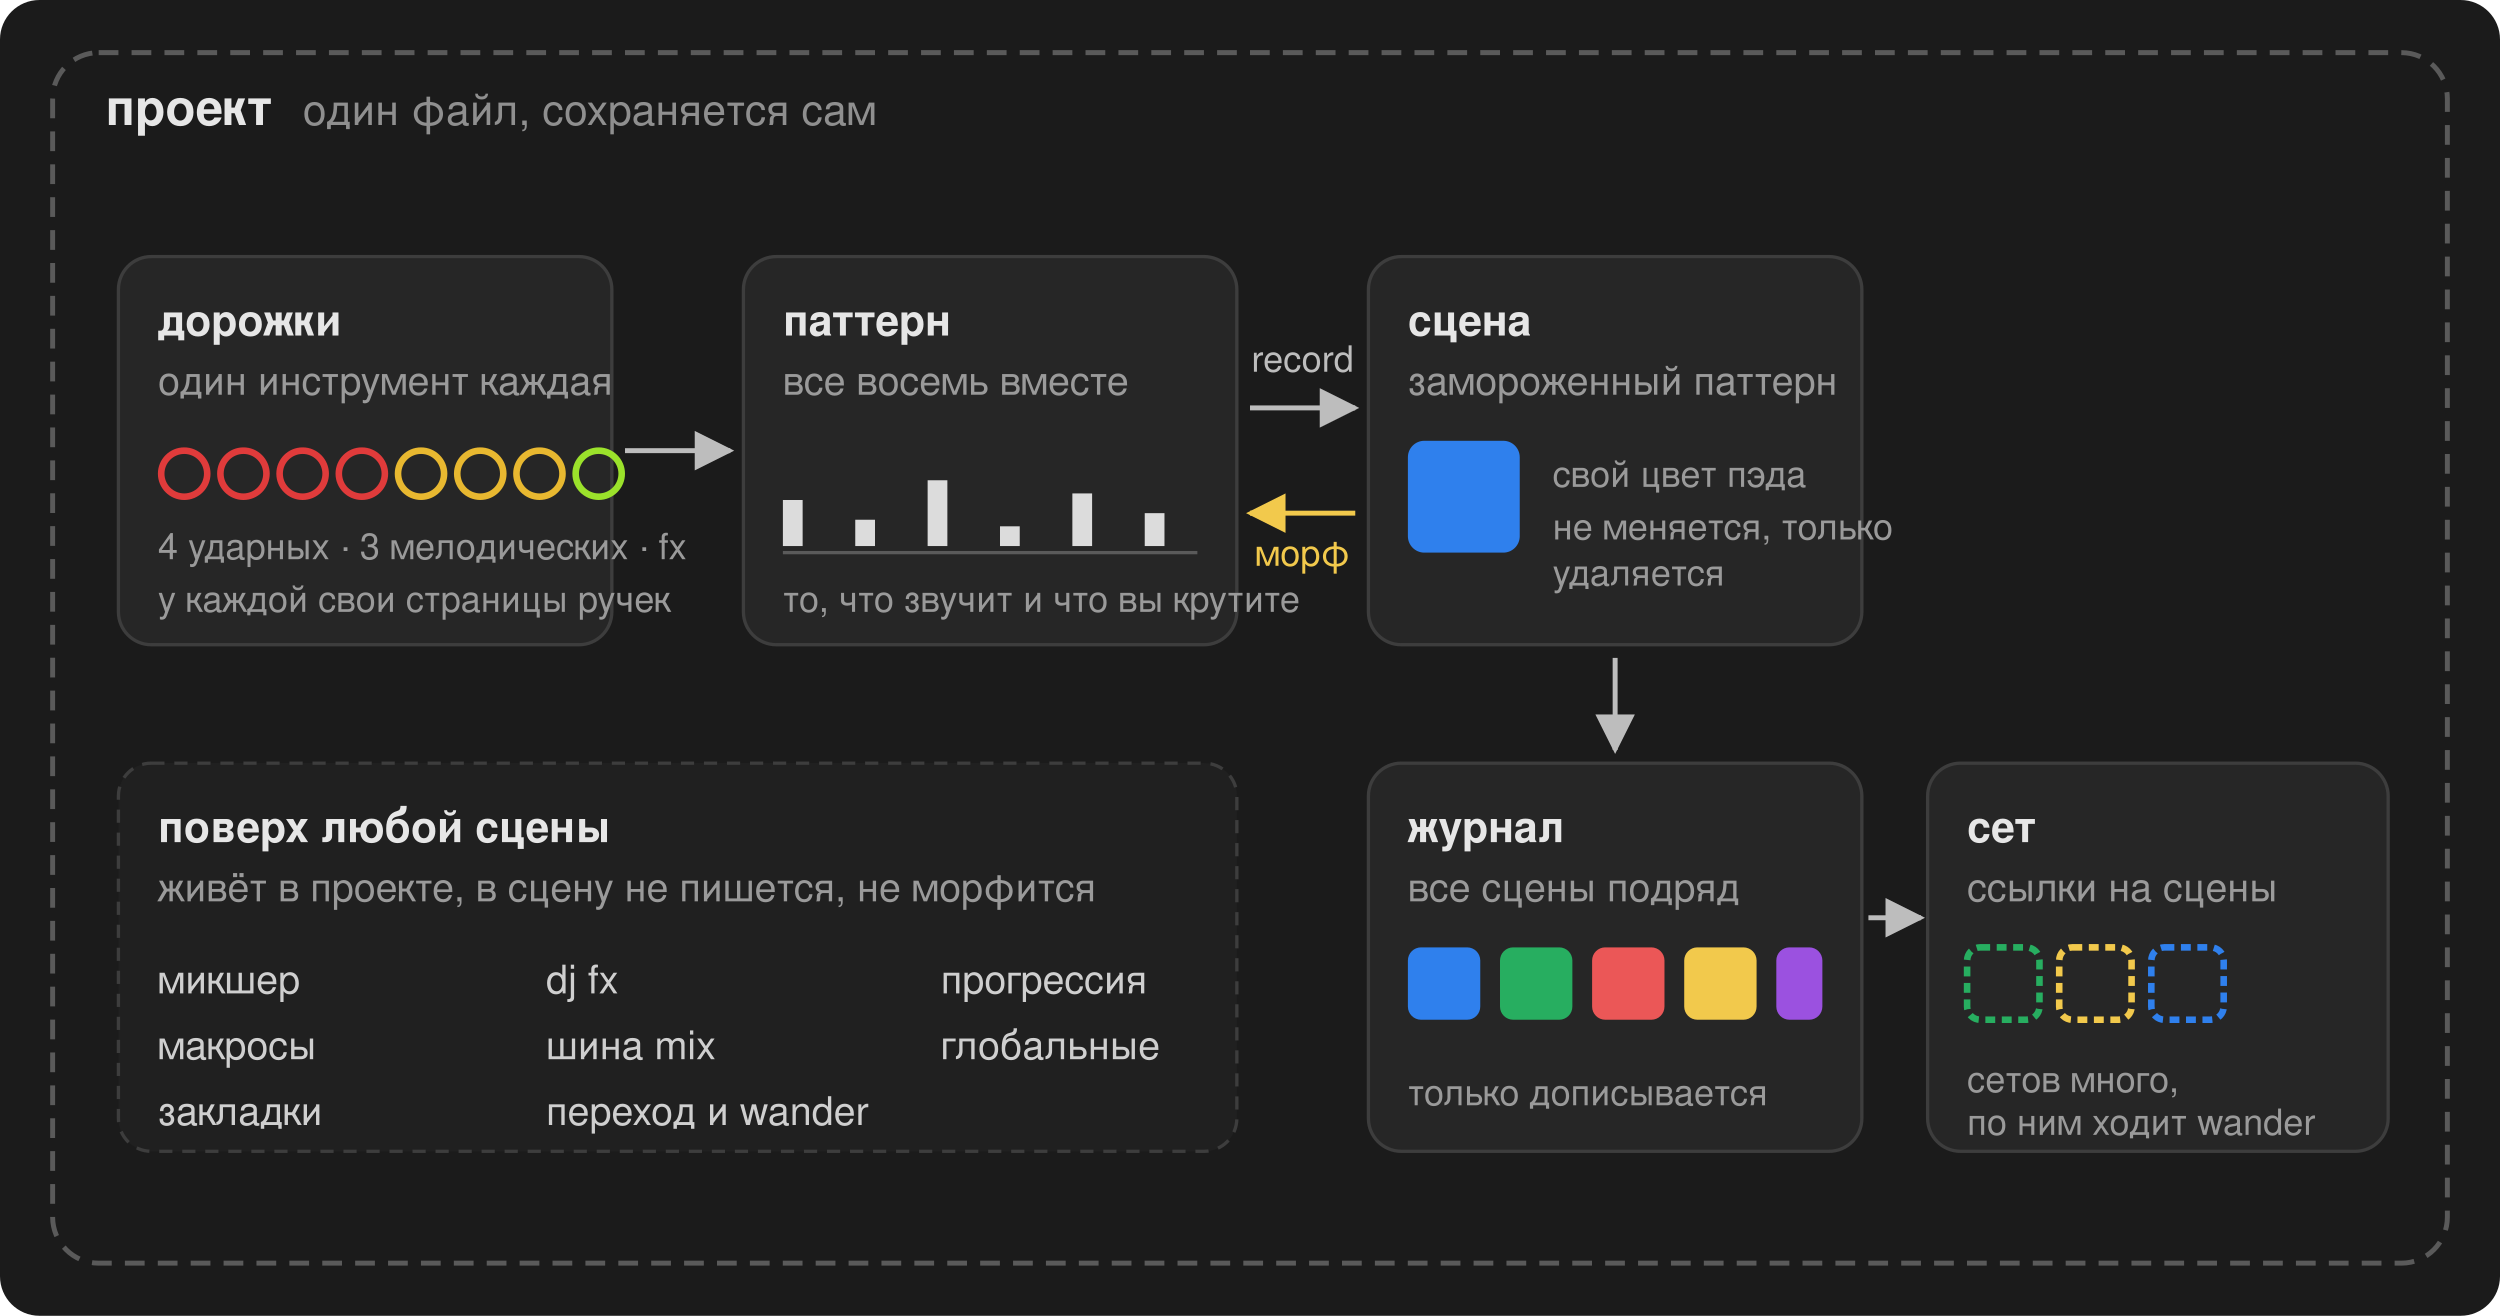
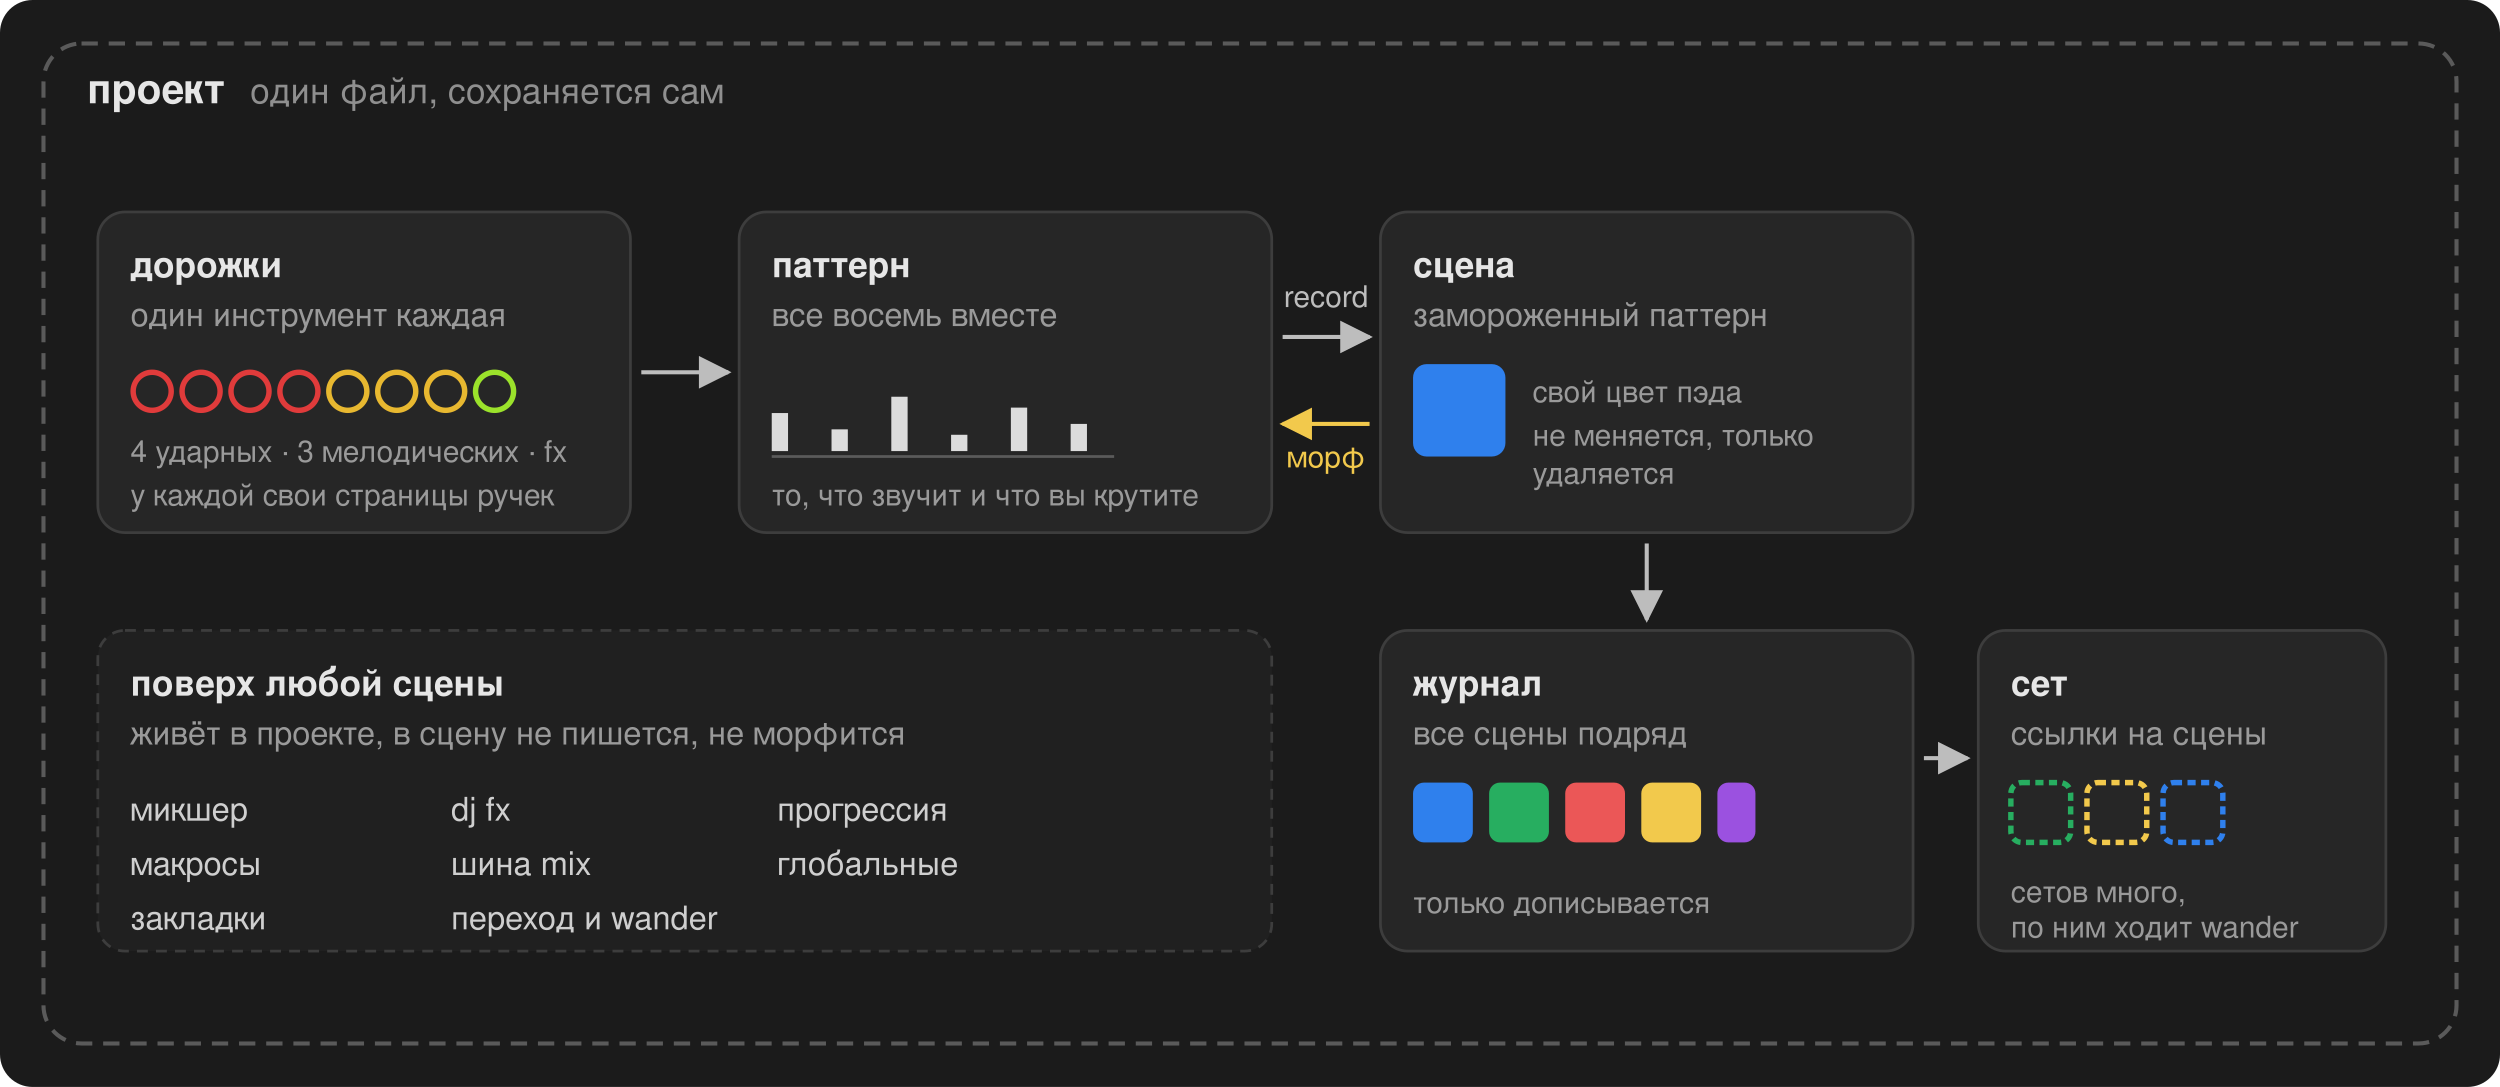
- <svg xmlns="http://www.w3.org/2000/svg" width="760" height="400" viewBox="0 0 760 400" font-family="Segoe UI, Helvetica, Arial, sans-serif" font-size="13">
+ <svg xmlns="http://www.w3.org/2000/svg" width="920" height="400" viewBox="0 0 920 400" font-family="Segoe UI, Helvetica, Arial, sans-serif" font-size="13">
  <defs>
    <marker id="arrow" viewBox="0 0 10 10" refX="9" refY="5" markerWidth="8" markerHeight="8" orient="auto-start-reverse">
      <path d="M0,0 L10,5 L0,10 z" fill="#bdbdbd" />
    </marker>
    <marker id="arrow-morph" viewBox="0 0 10 10" refX="9" refY="5" markerWidth="8" markerHeight="8" orient="auto-start-reverse">
      <path d="M0,0 L10,5 L0,10 z" fill="#f2c94c" />
    </marker>
  </defs>
-   <rect width="760" height="400" rx="12" fill="#1b1b1b" />
-   <rect x="16" y="16" width="728" height="368" rx="14" fill="none" stroke="#5a5a5a" stroke-width="1.5" stroke-dasharray="6 4" />
+   <rect width="920" height="400" rx="12" fill="#1b1b1b" />
+   <rect x="16" y="16" width="888" height="368" rx="14" fill="none" stroke="#5a5a5a" stroke-width="1.5" stroke-dasharray="6 4" />
  <text x="32" y="38" fill="#e6e6e6" font-size="15" font-weight="600">проект</text>
  <text x="92" y="38" fill="#8f8f8f">один файл, сохраняется сам</text>
  <g transform="translate(36,78)">
-     <rect width="150" height="118" rx="10" fill="#262626" stroke="#3d3d3d" />
+     <rect width="196" height="118" rx="10" fill="#262626" stroke="#3d3d3d" />
    <text x="12" y="24" fill="#e6e6e6" font-weight="600">дорожки</text>
    <text x="12" y="42" fill="#9a9a9a" font-size="12">один инструмент каждая</text>
    <g transform="translate(12,58)">
      <circle cx="8" cy="8" r="7" fill="none" stroke="#e03b3b" stroke-width="2" />
      <circle cx="26" cy="8" r="7" fill="none" stroke="#e03b3b" stroke-width="2" />
      <circle cx="44" cy="8" r="7" fill="none" stroke="#e03b3b" stroke-width="2" />
      <circle cx="62" cy="8" r="7" fill="none" stroke="#e03b3b" stroke-width="2" />
      <circle cx="80" cy="8" r="7" fill="none" stroke="#e8b830" stroke-width="2" />
      <circle cx="98" cy="8" r="7" fill="none" stroke="#e8b830" stroke-width="2" />
      <circle cx="116" cy="8" r="7" fill="none" stroke="#e8b830" stroke-width="2" />
      <circle cx="134" cy="8" r="7" fill="none" stroke="#9be22b" stroke-width="2" />
    </g>
    <text x="12" y="92" fill="#9a9a9a" font-size="11">4 ударных · 3 мелодических · fx</text>
    <text x="12" y="108" fill="#9a9a9a" font-size="11">у каждой свои страницы ручек</text>
  </g>
-   <line x1="190" y1="137" x2="222" y2="137" stroke="#bdbdbd" stroke-width="1.5" marker-end="url(#arrow)" />
-   <g transform="translate(226,78)">
-     <rect width="150" height="118" rx="10" fill="#262626" stroke="#3d3d3d" />
+   <line x1="236" y1="137" x2="268" y2="137" stroke="#bdbdbd" stroke-width="1.5" marker-end="url(#arrow)" />
+   <g transform="translate(272,78)">
+     <rect width="196" height="118" rx="10" fill="#262626" stroke="#3d3d3d" />
    <text x="12" y="24" fill="#e6e6e6" font-weight="600">паттерн</text>
    <text x="12" y="42" fill="#9a9a9a" font-size="12">все восемь вместе</text>
    <g transform="translate(12,56)" fill="#dcdcdc">
      <rect x="0" y="18" width="6" height="14" />
      <rect x="22" y="24" width="6" height="8" />
      <rect x="44" y="12" width="6" height="20" />
      <rect x="66" y="26" width="6" height="6" />
      <rect x="88" y="16" width="6" height="16" />
      <rect x="110" y="22" width="6" height="10" />
      <line x1="0" y1="34" x2="126" y2="34" stroke="#5a5a5a" stroke-width="1" />
    </g>
    <text x="12" y="108" fill="#9a9a9a" font-size="11">то, что звучит и что вы крутите</text>
  </g>
-   <line x1="380" y1="124" x2="412" y2="124" stroke="#bdbdbd" stroke-width="1.5" marker-end="url(#arrow)" />
-   <text x="396" y="113" fill="#bdbdbd" font-size="11" text-anchor="middle">record</text>
-   <line x1="412" y1="156" x2="380" y2="156" stroke="#f2c94c" stroke-width="1.5" marker-end="url(#arrow-morph)" />
-   <text x="396" y="172" fill="#f2c94c" font-size="11" text-anchor="middle">морф</text>
-   <g transform="translate(416,78)">
-     <rect width="150" height="118" rx="10" fill="#262626" stroke="#3d3d3d" />
+   <line x1="472" y1="124" x2="504" y2="124" stroke="#bdbdbd" stroke-width="1.5" marker-end="url(#arrow)" />
+   <text x="488" y="113" fill="#bdbdbd" font-size="11" text-anchor="middle">record</text>
+   <line x1="504" y1="156" x2="472" y2="156" stroke="#f2c94c" stroke-width="1.5" marker-end="url(#arrow-morph)" />
+   <text x="488" y="172" fill="#f2c94c" font-size="11" text-anchor="middle">морф</text>
+   <g transform="translate(508,78)">
+     <rect width="196" height="118" rx="10" fill="#262626" stroke="#3d3d3d" />
    <text x="12" y="24" fill="#e6e6e6" font-weight="600">сцена</text>
    <text x="12" y="42" fill="#9a9a9a" font-size="12">замороженный паттерн</text>
    <rect x="12" y="56" width="34" height="34" rx="5" fill="#2f80ed" />
    <text x="56" y="70" fill="#9a9a9a" font-size="11">свой цвет пэда</text>
    <text x="56" y="86" fill="#9a9a9a" font-size="11">не меняется, только</text>
    <text x="56" y="100" fill="#9a9a9a" font-size="11">удаляется</text>
  </g>
-   <line x1="491" y1="200" x2="491" y2="228" stroke="#bdbdbd" stroke-width="1.5" marker-end="url(#arrow)" />
-   <g transform="translate(416,232)">
-     <rect width="150" height="118" rx="10" fill="#262626" stroke="#3d3d3d" />
+   <line x1="606" y1="200" x2="606" y2="228" stroke="#bdbdbd" stroke-width="1.5" marker-end="url(#arrow)" />
+   <g transform="translate(508,232)">
+     <rect width="196" height="118" rx="10" fill="#262626" stroke="#3d3d3d" />
    <text x="12" y="24" fill="#e6e6e6" font-weight="600">журнал</text>
    <text x="12" y="42" fill="#9a9a9a" font-size="12">все сцены подряд</text>
    <g transform="translate(12,56)">
      <rect x="0" y="0" width="22" height="22" rx="4" fill="#2f80ed" />
      <rect x="28" y="0" width="22" height="22" rx="4" fill="#27ae60" />
      <rect x="56" y="0" width="22" height="22" rx="4" fill="#eb5757" />
      <rect x="84" y="0" width="22" height="22" rx="4" fill="#f2c94c" />
      <rect x="112" y="0" width="14" height="22" rx="4" fill="#9b51e0" />
    </g>
    <text x="12" y="104" fill="#9a9a9a" font-size="11">только дописывается</text>
  </g>
-   <line x1="568" y1="279" x2="584" y2="279" stroke="#bdbdbd" stroke-width="1.5" marker-end="url(#arrow)" />
-   <g transform="translate(586,232)">
-     <rect width="140" height="118" rx="10" fill="#262626" stroke="#3d3d3d" />
+   <line x1="708" y1="279" x2="724" y2="279" stroke="#bdbdbd" stroke-width="1.5" marker-end="url(#arrow)" />
+   <g transform="translate(728,232)">
+     <rect width="150" height="118" rx="10" fill="#262626" stroke="#3d3d3d" />
    <text x="12" y="24" fill="#e6e6e6" font-weight="600">сет</text>
    <text x="12" y="42" fill="#9a9a9a" font-size="12">ссылки на сцены</text>
    <g transform="translate(12,56)">
      <rect x="0" y="0" width="22" height="22" rx="4" fill="none" stroke="#27ae60" stroke-width="2" stroke-dasharray="3 2" />
      <rect x="28" y="0" width="22" height="22" rx="4" fill="none" stroke="#f2c94c" stroke-width="2" stroke-dasharray="3 2" />
      <rect x="56" y="0" width="22" height="22" rx="4" fill="none" stroke="#2f80ed" stroke-width="2" stroke-dasharray="3 2" />
    </g>
    <text x="12" y="100" fill="#9a9a9a" font-size="11">сетов много,</text>
    <text x="12" y="113" fill="#9a9a9a" font-size="11">по ним ходит wander</text>
  </g>
  <g transform="translate(36,232)">
-     <rect width="340" height="118" rx="10" fill="#202020" stroke="#3d3d3d" stroke-dasharray="4 3" />
+     <rect width="432" height="118" rx="10" fill="#202020" stroke="#3d3d3d" stroke-dasharray="4 3" />
    <text x="12" y="24" fill="#e6e6e6" font-weight="600">поверх любой сцены</text>
    <text x="12" y="42" fill="#9a9a9a" font-size="12">живёт в проекте, в сцену не пишется, не морфится</text>
    <g fill="#cfcfcf" font-size="12">
      <text x="12" y="70">микшер</text>
      <text x="12" y="90">макросы</text>
      <text x="12" y="110">закладки</text>
      <text x="130" y="70">dj fx</text>
      <text x="130" y="90">шина mix</text>
      <text x="130" y="110">переход и wander</text>
      <text x="250" y="70">прогрессия</text>
      <text x="250" y="90">глобальные</text>
    </g>
  </g>
</svg>
